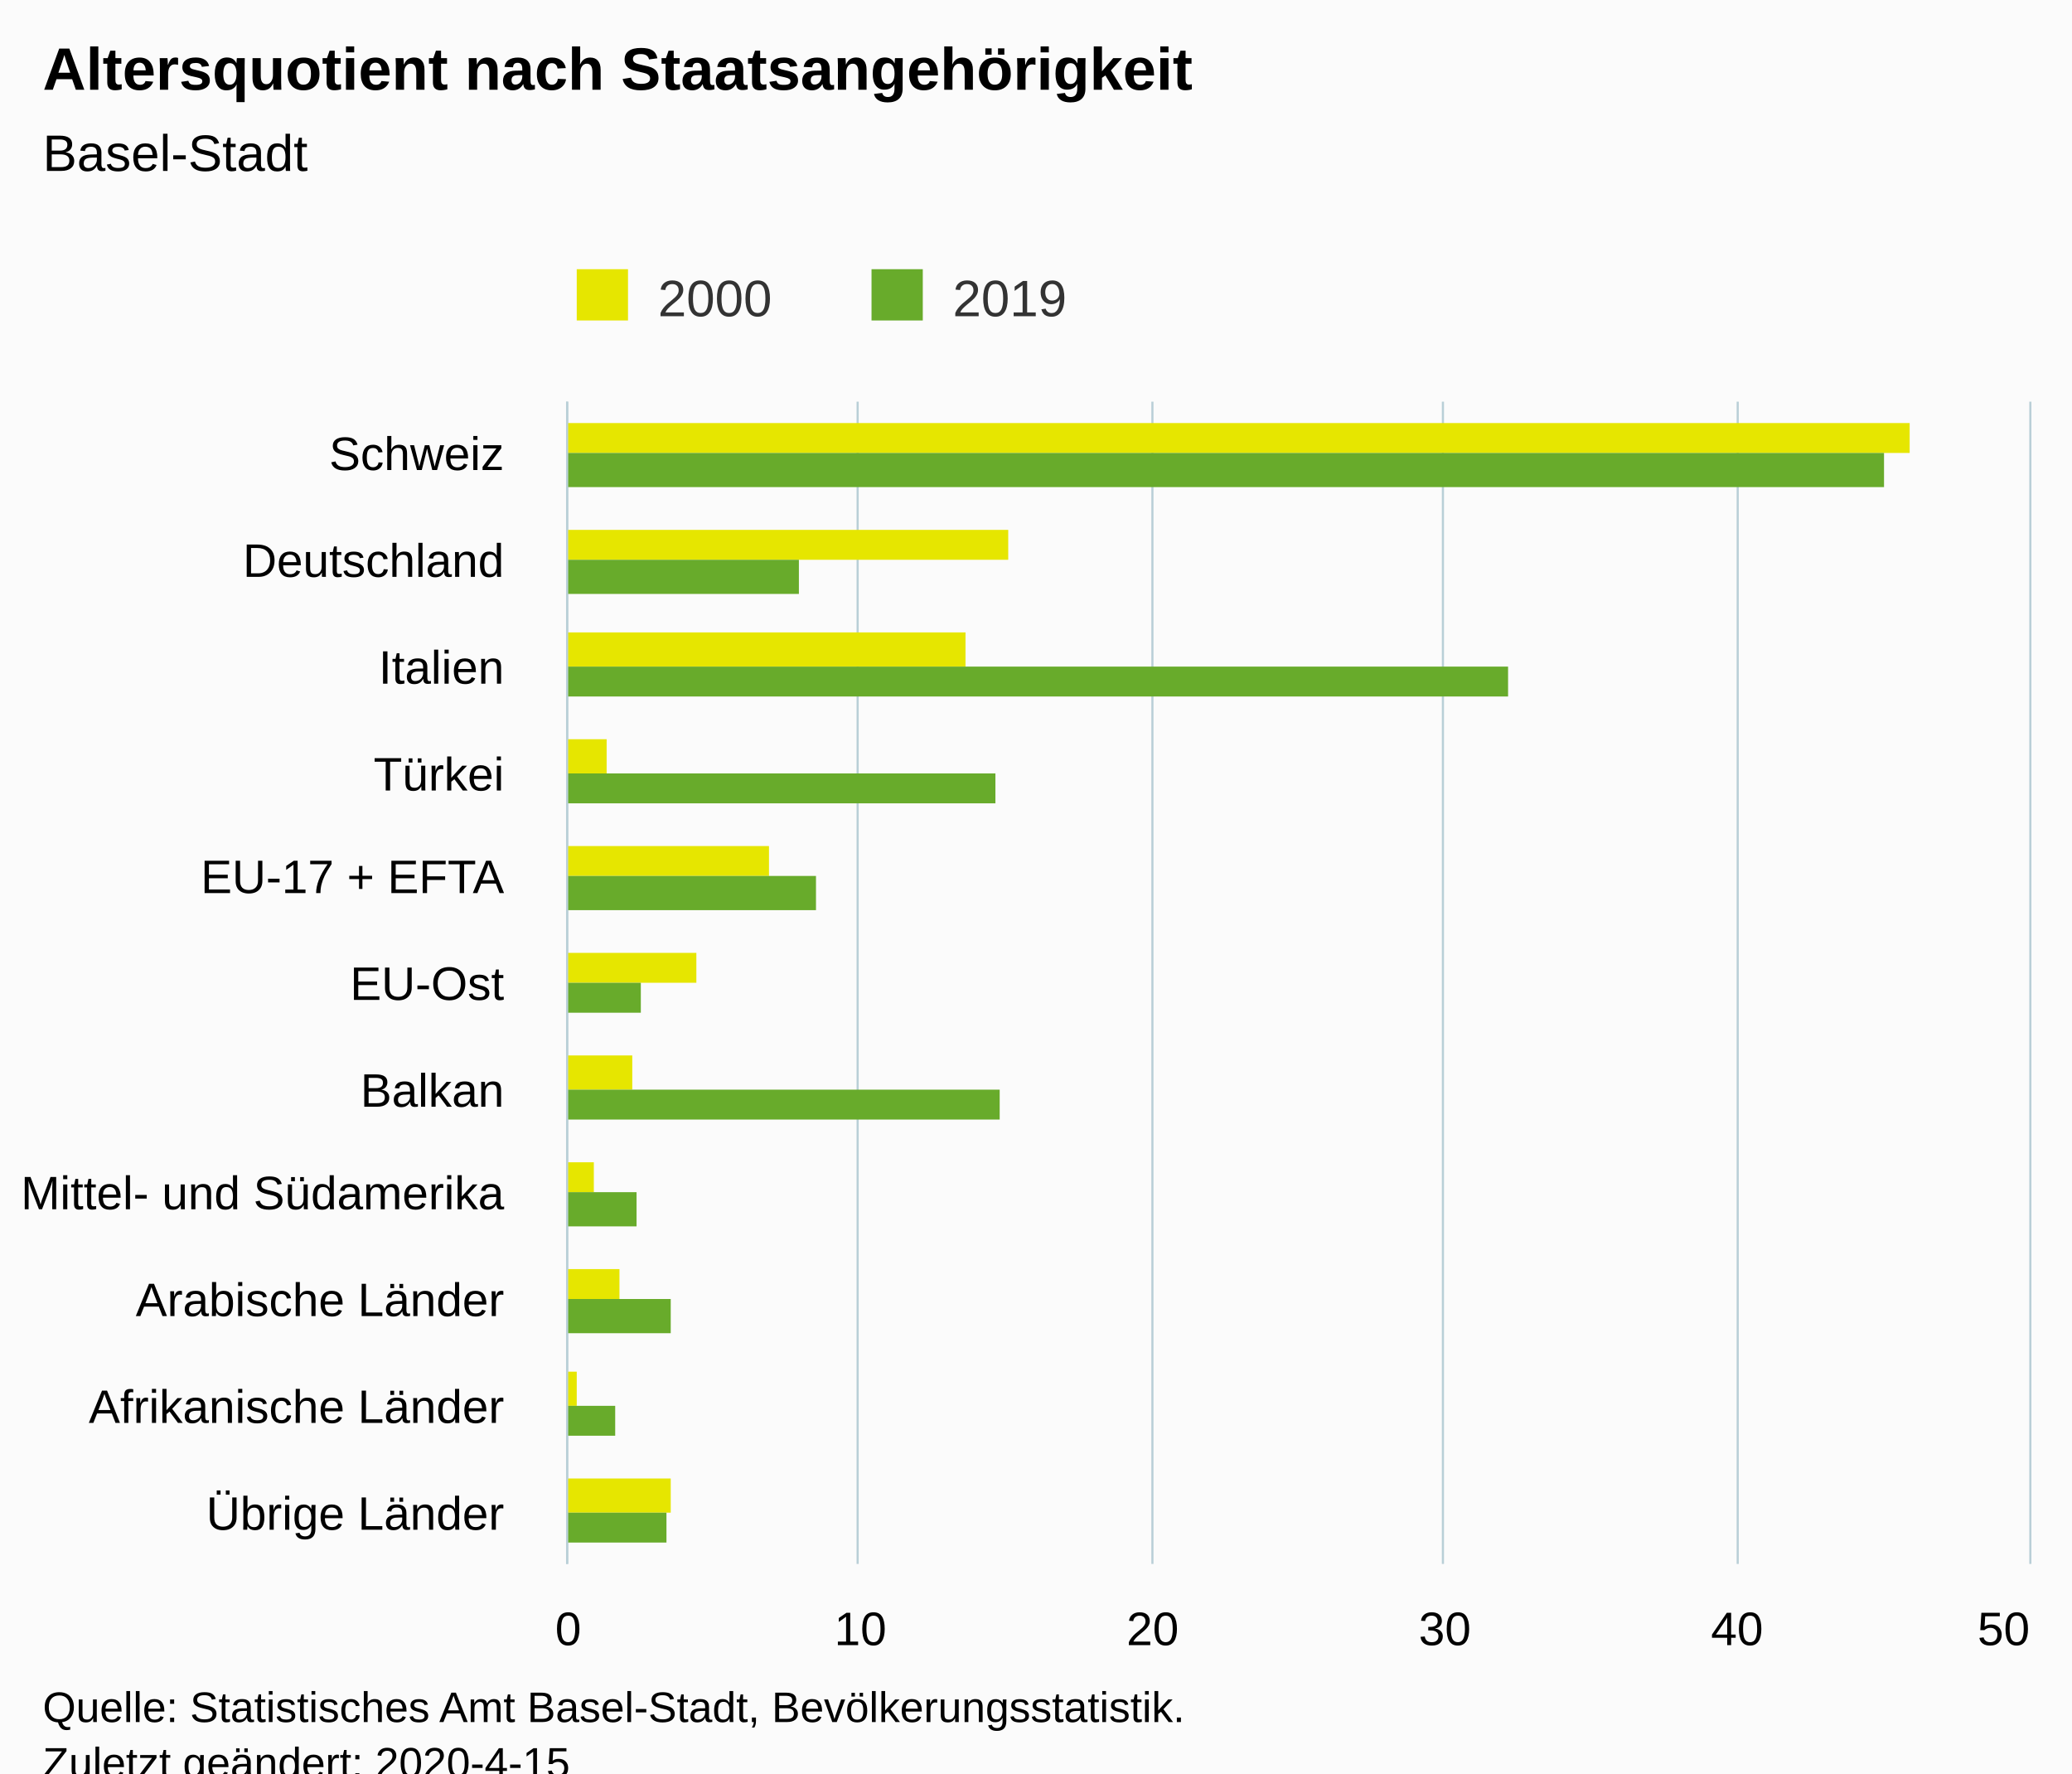
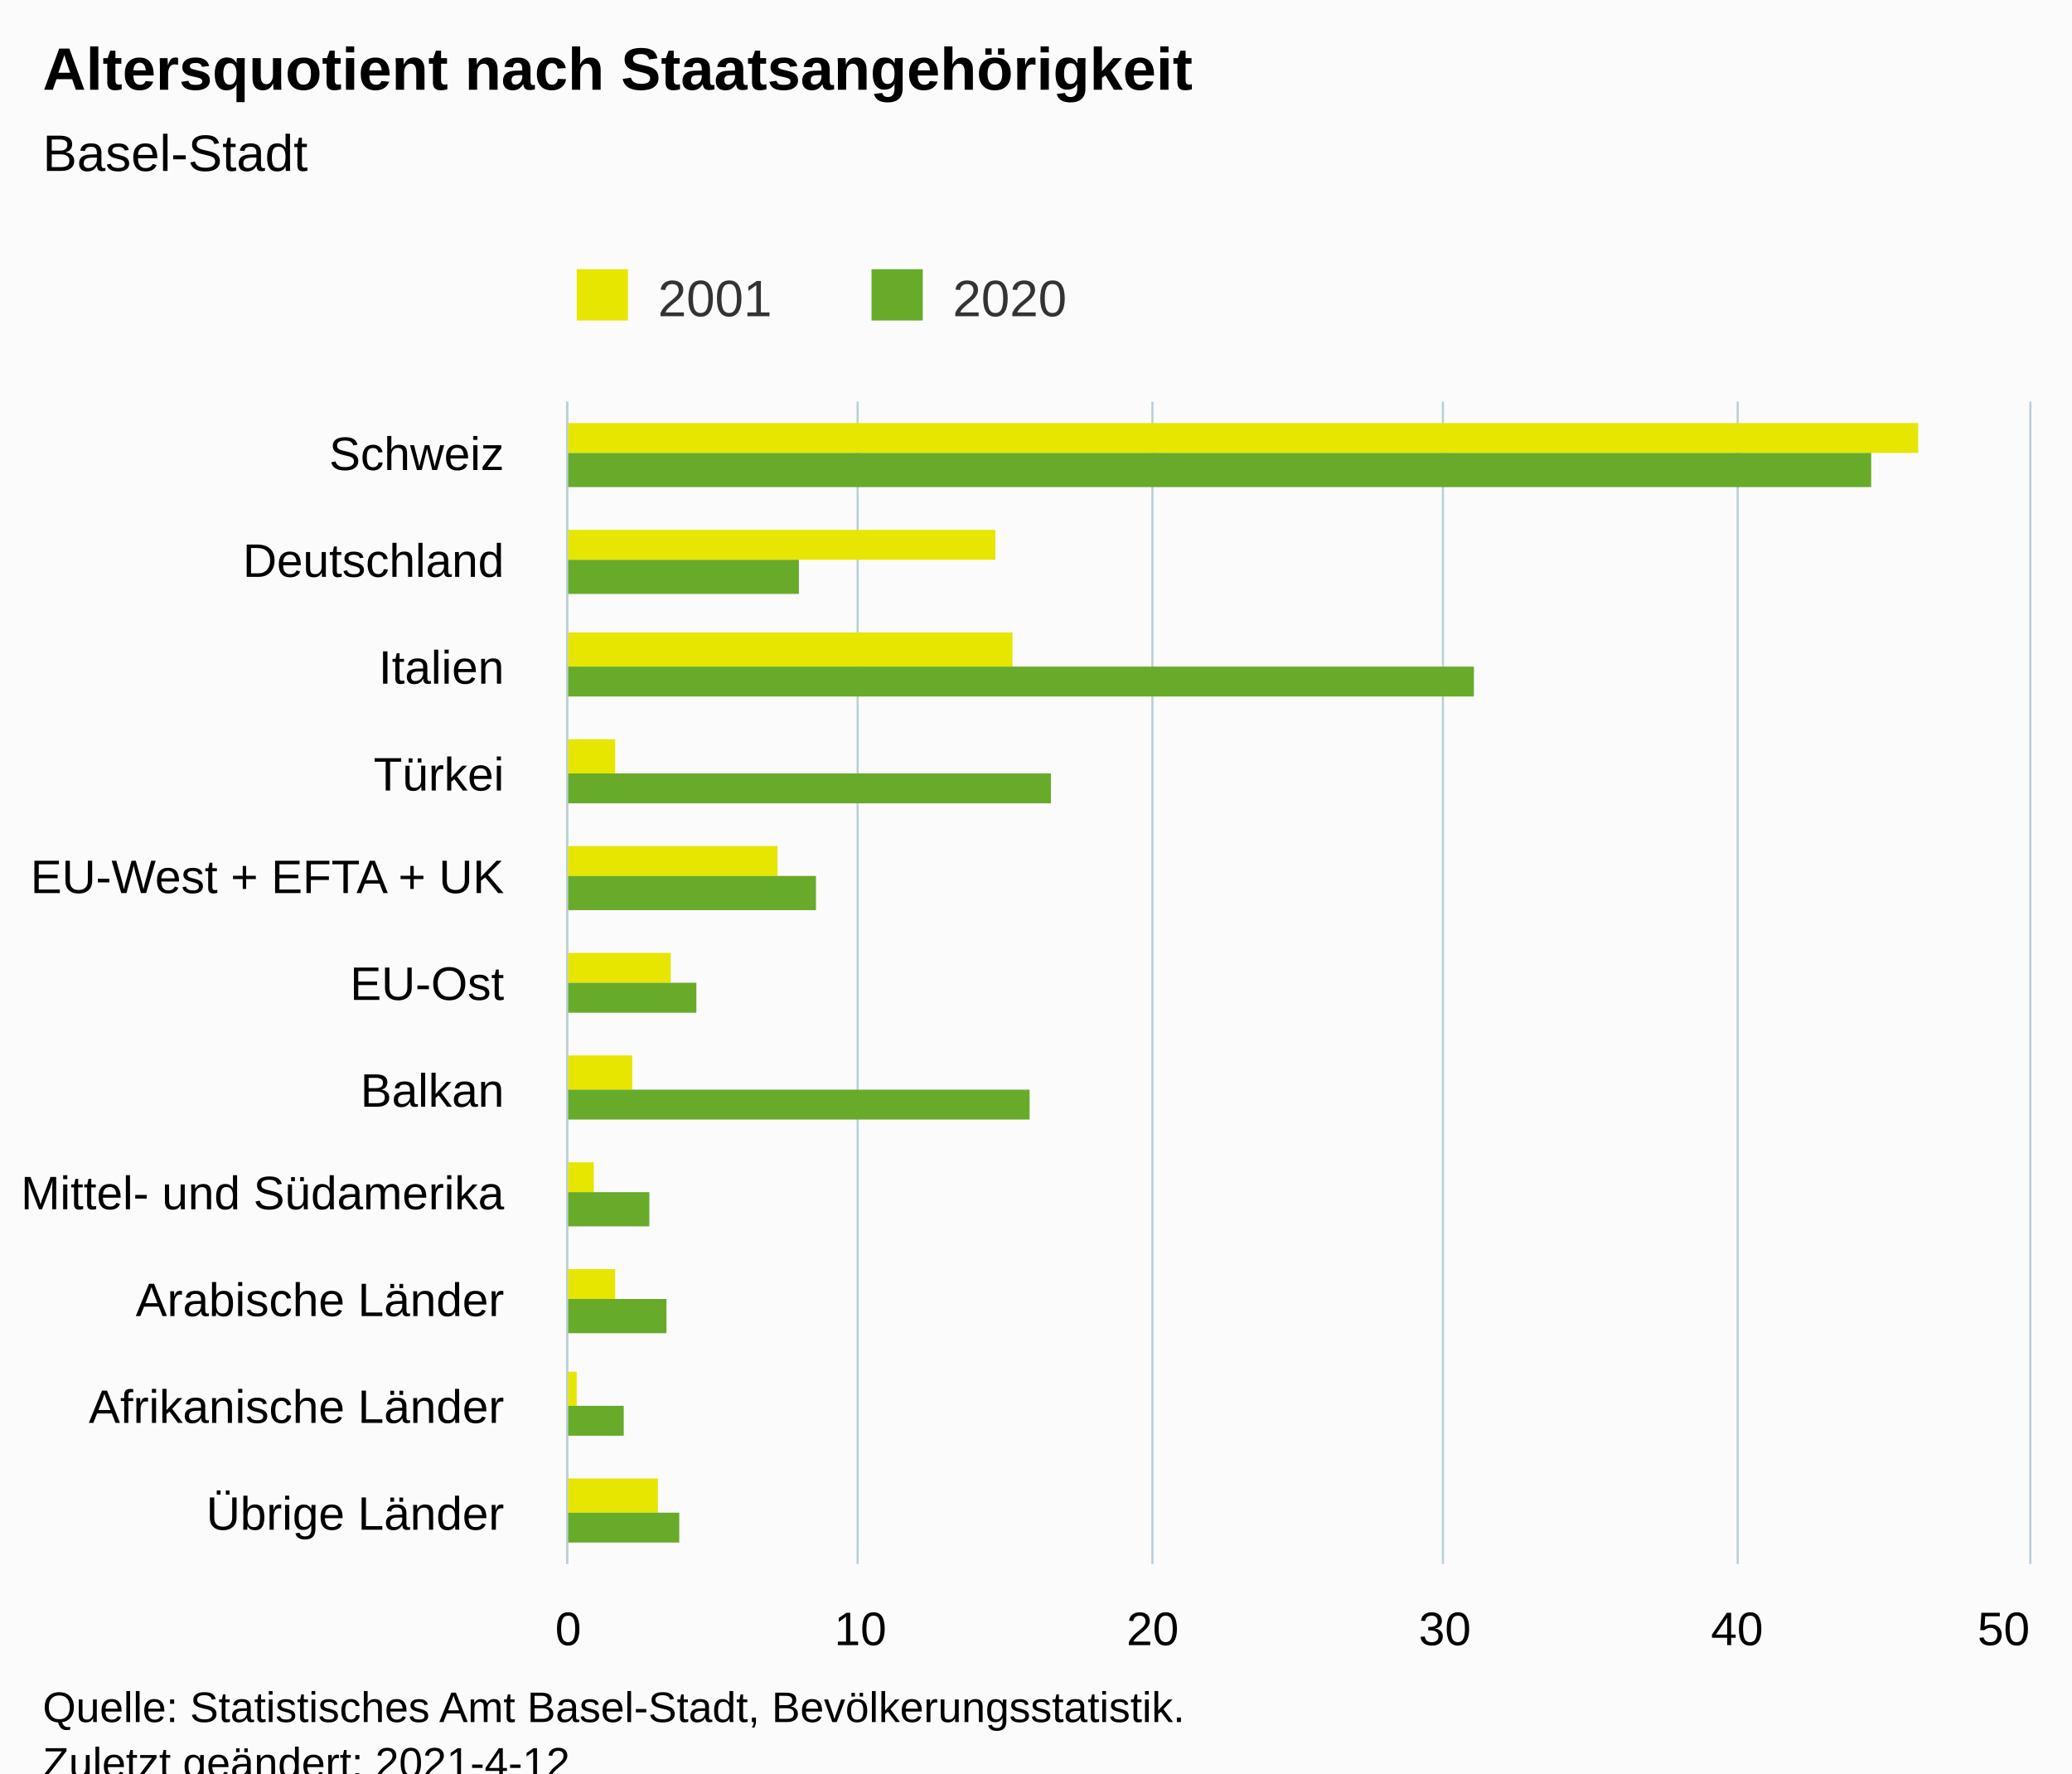
<svg xmlns="http://www.w3.org/2000/svg" version="1.1" class="highcharts-root" style="font-family:Arial;font-size:12px;" viewBox="0 0 485 415">
  <defs>
-     <clipPath id="highcharts-r0k1abw-6">
+     <clipPath id="highcharts-ykwmtgi-29-">
      <rect x="0" y="0" width="272" height="342" fill="none" />
    </clipPath>
-     <clipPath id="highcharts-r0k1abw-7">
+     <clipPath id="highcharts-ykwmtgi-41-">
      <rect x="0" y="0" width="272" height="342" fill="none" />
+     </clipPath>
+     <clipPath id="highcharts-ykwmtgi-53-">
+       <rect x="133" y="94" width="342" height="272" fill="none" />
    </clipPath>
  </defs>
  <rect fill="#fbfbfb" class="highcharts-background" x="0" y="0" width="485" height="428" rx="0" ry="0" />
  <rect fill="none" class="highcharts-plot-background" x="133" y="94" width="342" height="272" />
  <g class="highcharts-pane-group" data-z-index="0" />
-   <g class="highcharts-grid highcharts-xaxis-grid " data-z-index="1">
+   <g class="highcharts-grid highcharts-xaxis-grid" data-z-index="1">
    <path fill="none" data-z-index="1" class="highcharts-grid-line" d="M 133 119.5 L 475 119.5" opacity="1" />
    <path fill="none" data-z-index="1" class="highcharts-grid-line" d="M 133 143.5 L 475 143.5" opacity="1" />
    <path fill="none" data-z-index="1" class="highcharts-grid-line" d="M 133 168.5 L 475 168.5" opacity="1" />
    <path fill="none" data-z-index="1" class="highcharts-grid-line" d="M 133 193.5 L 475 193.5" opacity="1" />
    <path fill="none" data-z-index="1" class="highcharts-grid-line" d="M 133 218.5 L 475 218.5" opacity="1" />
    <path fill="none" data-z-index="1" class="highcharts-grid-line" d="M 133 242.5 L 475 242.5" opacity="1" />
    <path fill="none" data-z-index="1" class="highcharts-grid-line" d="M 133 267.5 L 475 267.5" opacity="1" />
    <path fill="none" data-z-index="1" class="highcharts-grid-line" d="M 133 292.5 L 475 292.5" opacity="1" />
    <path fill="none" data-z-index="1" class="highcharts-grid-line" d="M 133 317.5 L 475 317.5" opacity="1" />
    <path fill="none" data-z-index="1" class="highcharts-grid-line" d="M 133 341.5 L 475 341.5" opacity="1" />
    <path fill="none" data-z-index="1" class="highcharts-grid-line" d="M 133 366.5 L 475 366.5" opacity="1" />
    <path fill="none" data-z-index="1" class="highcharts-grid-line" d="M 133 94.5 L 475 94.5" opacity="1" />
  </g>
-   <g class="highcharts-grid highcharts-yaxis-grid " data-z-index="1">
+   <g class="highcharts-grid highcharts-yaxis-grid" data-z-index="1">
    <path fill="none" stroke="#B9CFD7" stroke-width="0.5" data-z-index="1" class="highcharts-grid-line" d="M 132.75 94 L 132.75 366" opacity="1" />
    <path fill="none" stroke="#B9CFD7" stroke-width="0.5" data-z-index="1" class="highcharts-grid-line" d="M 200.75 94 L 200.75 366" opacity="1" />
    <path fill="none" stroke="#B9CFD7" stroke-width="0.5" data-z-index="1" class="highcharts-grid-line" d="M 269.75 94 L 269.75 366" opacity="1" />
    <path fill="none" stroke="#B9CFD7" stroke-width="0.5" data-z-index="1" class="highcharts-grid-line" d="M 337.75 94 L 337.75 366" opacity="1" />
    <path fill="none" stroke="#B9CFD7" stroke-width="0.5" data-z-index="1" class="highcharts-grid-line" d="M 406.75 94 L 406.75 366" opacity="1" />
    <path fill="none" stroke="#B9CFD7" stroke-width="0.5" data-z-index="1" class="highcharts-grid-line" d="M 475.25 94 L 475.25 366" opacity="1" />
  </g>
  <rect fill="none" class="highcharts-plot-border" data-z-index="1" x="133" y="94" width="342" height="272" />
-   <g class="highcharts-axis highcharts-xaxis " data-z-index="2">
+   <g class="highcharts-axis highcharts-xaxis" data-z-index="2">
    <path fill="none" class="highcharts-axis-line" stroke="#B9CFD7" stroke-width="0.5" data-z-index="7" d="M 132.75 94 L 132.75 366" />
  </g>
-   <g class="highcharts-axis highcharts-yaxis " data-z-index="2">
+   <g class="highcharts-axis highcharts-yaxis" data-z-index="2">
    <path fill="none" class="highcharts-axis-line" data-z-index="7" d="M 133 366 L 475 366" />
  </g>
  <g class="highcharts-series-group" data-z-index="3">
-     <g data-z-index="0.1" class="highcharts-series highcharts-series-0 highcharts-column-series " transform="translate(475,366) rotate(90) scale(-1,1) scale(1 1)" clip-path="url(#highcharts-r0k1abw-7)">
-       <rect x="260" y="28" width="7" height="315" fill="#E6E600" class="highcharts-point" />
-       <rect x="235" y="239" width="7" height="104" fill="#E6E600" class="highcharts-point" />
-       <rect x="210" y="249" width="8" height="94" fill="#E6E600" class="highcharts-point" />
-       <rect x="185" y="333" width="8" height="10" fill="#E6E600" class="highcharts-point" />
-       <rect x="161" y="295" width="7" height="48" fill="#E6E600" class="highcharts-point" />
-       <rect x="136" y="312" width="7" height="31" fill="#E6E600" class="highcharts-point" />
-       <rect x="111" y="327" width="8" height="16" fill="#E6E600" class="highcharts-point" />
-       <rect x="87" y="336" width="7" height="7" fill="#E6E600" class="highcharts-point" />
-       <rect x="62" y="330" width="7" height="13" fill="#E6E600" class="highcharts-point" />
-       <rect x="37" y="340" width="8" height="3" fill="#E6E600" class="highcharts-point" />
-       <rect x="12" y="318" width="8" height="25" fill="#E6E600" class="highcharts-point" />
+     <g class="highcharts-series highcharts-series-0 highcharts-column-series" data-z-index="0.1" opacity="1" transform="translate(475,366) rotate(90) scale(-1,1) scale(1 1)" clip-path="url(#highcharts-ykwmtgi-41-)">
+       <rect x="260" y="26" width="7" height="317" fill="#E6E600" opacity="1" class="highcharts-point" />
+       <rect x="235" y="242" width="7" height="101" fill="#E6E600" opacity="1" class="highcharts-point" />
+       <rect x="210" y="238" width="8" height="105" fill="#E6E600" opacity="1" class="highcharts-point" />
+       <rect x="185" y="331" width="8" height="12" fill="#E6E600" opacity="1" class="highcharts-point" />
+       <rect x="161" y="293" width="7" height="50" fill="#E6E600" opacity="1" class="highcharts-point" />
+       <rect x="136" y="318" width="7" height="25" fill="#E6E600" opacity="1" class="highcharts-point" />
+       <rect x="111" y="327" width="8" height="16" fill="#E6E600" opacity="1" class="highcharts-point" />
+       <rect x="87" y="336" width="7" height="7" fill="#E6E600" opacity="1" class="highcharts-point" />
+       <rect x="62" y="331" width="7" height="12" fill="#E6E600" opacity="1" class="highcharts-point" />
+       <rect x="37" y="340" width="8" height="3" fill="#E6E600" opacity="1" class="highcharts-point" />
+       <rect x="12" y="321" width="8" height="22" fill="#E6E600" opacity="1" class="highcharts-point" />
    </g>
-     <g data-z-index="0.1" class="highcharts-markers highcharts-series-0 highcharts-column-series " transform="translate(475,366) rotate(90) scale(-1,1) scale(1 1)" clip-path="none" />
-     <g data-z-index="0.1" class="highcharts-series highcharts-series-1 highcharts-column-series " transform="translate(475,366) rotate(90) scale(-1,1) scale(1 1)" clip-path="url(#highcharts-r0k1abw-7)">
-       <rect x="252" y="34" width="8" height="309" fill="#68AB2B" class="highcharts-point" />
-       <rect x="227" y="288" width="8" height="55" fill="#68AB2B" class="highcharts-point" />
-       <rect x="203" y="122" width="7" height="221" fill="#68AB2B" class="highcharts-point" />
-       <rect x="178" y="242" width="7" height="101" fill="#68AB2B" class="highcharts-point" />
-       <rect x="153" y="284" width="8" height="59" fill="#68AB2B" class="highcharts-point" />
-       <rect x="129" y="325" width="7" height="18" fill="#68AB2B" class="highcharts-point" />
-       <rect x="104" y="241" width="7" height="102" fill="#68AB2B" class="highcharts-point" />
-       <rect x="79" y="326" width="8" height="17" fill="#68AB2B" class="highcharts-point" />
-       <rect x="54" y="318" width="8" height="25" fill="#68AB2B" class="highcharts-point" />
-       <rect x="30" y="331" width="7" height="12" fill="#68AB2B" class="highcharts-point" />
-       <rect x="5" y="319" width="7" height="24" fill="#68AB2B" class="highcharts-point" />
+     <g class="highcharts-markers highcharts-series-0 highcharts-column-series" data-z-index="0.1" opacity="1" transform="translate(475,366) rotate(90) scale(-1,1) scale(1 1)" clip-path="none" />
+     <g class="highcharts-series highcharts-series-1 highcharts-column-series" data-z-index="0.1" opacity="1" transform="translate(475,366) rotate(90) scale(-1,1) scale(1 1)" clip-path="url(#highcharts-ykwmtgi-41-)">
+       <rect x="252" y="37" width="8" height="306" fill="#68AB2B" opacity="1" class="highcharts-point" />
+       <rect x="227" y="288" width="8" height="55" fill="#68AB2B" opacity="1" class="highcharts-point" />
+       <rect x="203" y="130" width="7" height="213" fill="#68AB2B" opacity="1" class="highcharts-point" />
+       <rect x="178" y="229" width="7" height="114" fill="#68AB2B" opacity="1" class="highcharts-point" />
+       <rect x="153" y="284" width="8" height="59" fill="#68AB2B" opacity="1" class="highcharts-point" />
+       <rect x="129" y="312" width="7" height="31" fill="#68AB2B" opacity="1" class="highcharts-point" />
+       <rect x="104" y="234" width="7" height="109" fill="#68AB2B" opacity="1" class="highcharts-point" />
+       <rect x="79" y="323" width="8" height="20" fill="#68AB2B" opacity="1" class="highcharts-point" />
+       <rect x="54" y="319" width="8" height="24" fill="#68AB2B" opacity="1" class="highcharts-point" />
+       <rect x="30" y="329" width="7" height="14" fill="#68AB2B" opacity="1" class="highcharts-point" />
+       <rect x="5" y="316" width="7" height="27" fill="#68AB2B" opacity="1" class="highcharts-point" />
    </g>
-     <g data-z-index="0.1" class="highcharts-markers highcharts-series-1 highcharts-column-series " transform="translate(475,366) rotate(90) scale(-1,1) scale(1 1)" clip-path="none" />
+     <g class="highcharts-markers highcharts-series-1 highcharts-column-series" data-z-index="0.1" opacity="1" transform="translate(475,366) rotate(90) scale(-1,1) scale(1 1)" clip-path="none" />
  </g>
  <text x="10" text-anchor="start" class="highcharts-title" data-z-index="4" style="color:#000000;font-size:14px;font-weight:bold;fill:#000000;" y="21">
    <tspan>Altersquotient nach Staatsangehörigkeit</tspan>
  </text>
  <text x="10" text-anchor="start" class="highcharts-subtitle" data-z-index="4" style="color:#000000;font-size:12px;font-weight:normal;fill:#000000;" y="40">
    <tspan>Basel-Stadt</tspan>
  </text>
+   <text x="10" text-anchor="start" class="highcharts-caption" data-z-index="4" style="color:#666666;fill:#666666;" y="400" />
  <g class="highcharts-legend" data-z-index="7" transform="translate(125,56)">
    <rect fill="none" class="highcharts-legend-box" rx="0" ry="0" x="0" y="0" width="134" height="26" visibility="visible" />
    <g data-z-index="1">
      <g>
        <g class="highcharts-legend-item highcharts-column-series highcharts-color-undefined highcharts-series-0" data-z-index="1" transform="translate(8,3)">
-           <text x="21" style="color:#333333;font-size:12px;font-weight:normal;cursor:pointer;fill:#333333;" text-anchor="start" data-z-index="2" y="15">
-             <tspan>2000</tspan>
+           <text x="21" style="color:#333333;cursor:pointer;font-size:12px;font-weight:normal;fill:#333333;" text-anchor="start" data-z-index="2" y="15">
+             <tspan>2001</tspan>
          </text>
          <rect x="2" y="4" width="12" height="12" fill="#E6E600" class="highcharts-point" data-z-index="3" />
        </g>
        <g class="highcharts-legend-item highcharts-column-series highcharts-color-undefined highcharts-series-1" data-z-index="1" transform="translate(77,3)">
-           <text x="21" y="15" style="color:#333333;font-size:12px;font-weight:normal;cursor:pointer;fill:#333333;" text-anchor="start" data-z-index="2">
-             <tspan>2019</tspan>
+           <text x="21" y="15" style="color:#333333;cursor:pointer;font-size:12px;font-weight:normal;fill:#333333;" text-anchor="start" data-z-index="2">
+             <tspan>2020</tspan>
          </text>
          <rect x="2" y="4" width="12" height="12" fill="#68AB2B" class="highcharts-point" data-z-index="3" />
        </g>
      </g>
    </g>
  </g>
-   <g class="highcharts-axis-labels highcharts-xaxis-labels " data-z-index="7">
+   <g class="highcharts-axis-labels highcharts-xaxis-labels" data-z-index="7">
    <text x="118" style="color:#000000;cursor:default;font-size:11px;fill:#000000;" text-anchor="end" transform="translate(0,0)" y="110" opacity="1">Schweiz</text>
    <text x="118" style="color:#000000;cursor:default;font-size:11px;fill:#000000;" text-anchor="end" transform="translate(0,0)" y="135" opacity="1">Deutschland</text>
    <text x="118" style="color:#000000;cursor:default;font-size:11px;fill:#000000;" text-anchor="end" transform="translate(0,0)" y="160" opacity="1">Italien</text>
    <text x="118" style="color:#000000;cursor:default;font-size:11px;fill:#000000;" text-anchor="end" transform="translate(0,0)" y="185" opacity="1">Türkei</text>
    <text x="118" style="color:#000000;cursor:default;font-size:11px;fill:#000000;" text-anchor="end" transform="translate(0,0)" y="209" opacity="1">
-       <tspan>EU-17 + EFTA</tspan>
+       <tspan>EU-West + EFTA + UK</tspan>
    </text>
    <text x="118" style="color:#000000;cursor:default;font-size:11px;fill:#000000;" text-anchor="end" transform="translate(0,0)" y="234" opacity="1">EU-Ost</text>
    <text x="118" style="color:#000000;cursor:default;font-size:11px;fill:#000000;" text-anchor="end" transform="translate(0,0)" y="259" opacity="1">Balkan</text>
    <text x="118" style="color:#000000;cursor:default;font-size:11px;fill:#000000;" text-anchor="end" transform="translate(0,0)" y="283" opacity="1">
      <tspan>Mittel- und Südamerika</tspan>
    </text>
    <text x="118" style="color:#000000;cursor:default;font-size:11px;fill:#000000;" text-anchor="end" transform="translate(0,0)" y="308" opacity="1">
      <tspan>Arabische Länder</tspan>
    </text>
    <text x="118" style="color:#000000;cursor:default;font-size:11px;fill:#000000;" text-anchor="end" transform="translate(0,0)" y="333" opacity="1">
      <tspan>Afrikanische Länder</tspan>
    </text>
    <text x="118" style="color:#000000;cursor:default;font-size:11px;fill:#000000;" text-anchor="end" transform="translate(0,0)" y="358" opacity="1">
      <tspan>Übrige Länder</tspan>
    </text>
  </g>
-   <g class="highcharts-axis-labels highcharts-yaxis-labels " data-z-index="7">
+   <g class="highcharts-axis-labels highcharts-yaxis-labels" data-z-index="7">
    <text x="133" style="color:#000000;cursor:default;font-size:11px;fill:#000000;" text-anchor="middle" transform="translate(0,0)" y="385" opacity="1">0</text>
    <text x="201.4" style="color:#000000;cursor:default;font-size:11px;fill:#000000;" text-anchor="middle" transform="translate(0,0)" y="385" opacity="1">10</text>
    <text x="269.8" style="color:#000000;cursor:default;font-size:11px;fill:#000000;" text-anchor="middle" transform="translate(0,0)" y="385" opacity="1">20</text>
    <text x="338.2" style="color:#000000;cursor:default;font-size:11px;fill:#000000;" text-anchor="middle" transform="translate(0,0)" y="385" opacity="1">30</text>
    <text x="406.6" style="color:#000000;cursor:default;font-size:11px;fill:#000000;" text-anchor="middle" transform="translate(0,0)" y="385" opacity="1">40</text>
    <text x="469" style="color:#000000;cursor:default;font-size:11px;fill:#000000;" text-anchor="middle" transform="translate(0,0)" y="385" opacity="1">50</text>
  </g>
  <text x="10" class="highcharts-credits" text-anchor="start" data-z-index="8" style="cursor:default;color:#000000;font-size:10px;fill:#000000;" y="403">
    <tspan>Quelle: Statistisches Amt Basel-Stadt, Bevölkerungsstatistik.</tspan>
-     <tspan x="10" dy="13">Zuletzt geändert: 2020-4-15</tspan>
+     <tspan x="10" dy="13">Zuletzt geändert: 2021-4-12</tspan>
  </text>
+   <g class="highcharts-control-points" data-z-index="99" clip-path="url(#highcharts-ykwmtgi-53-)" />
</svg>
